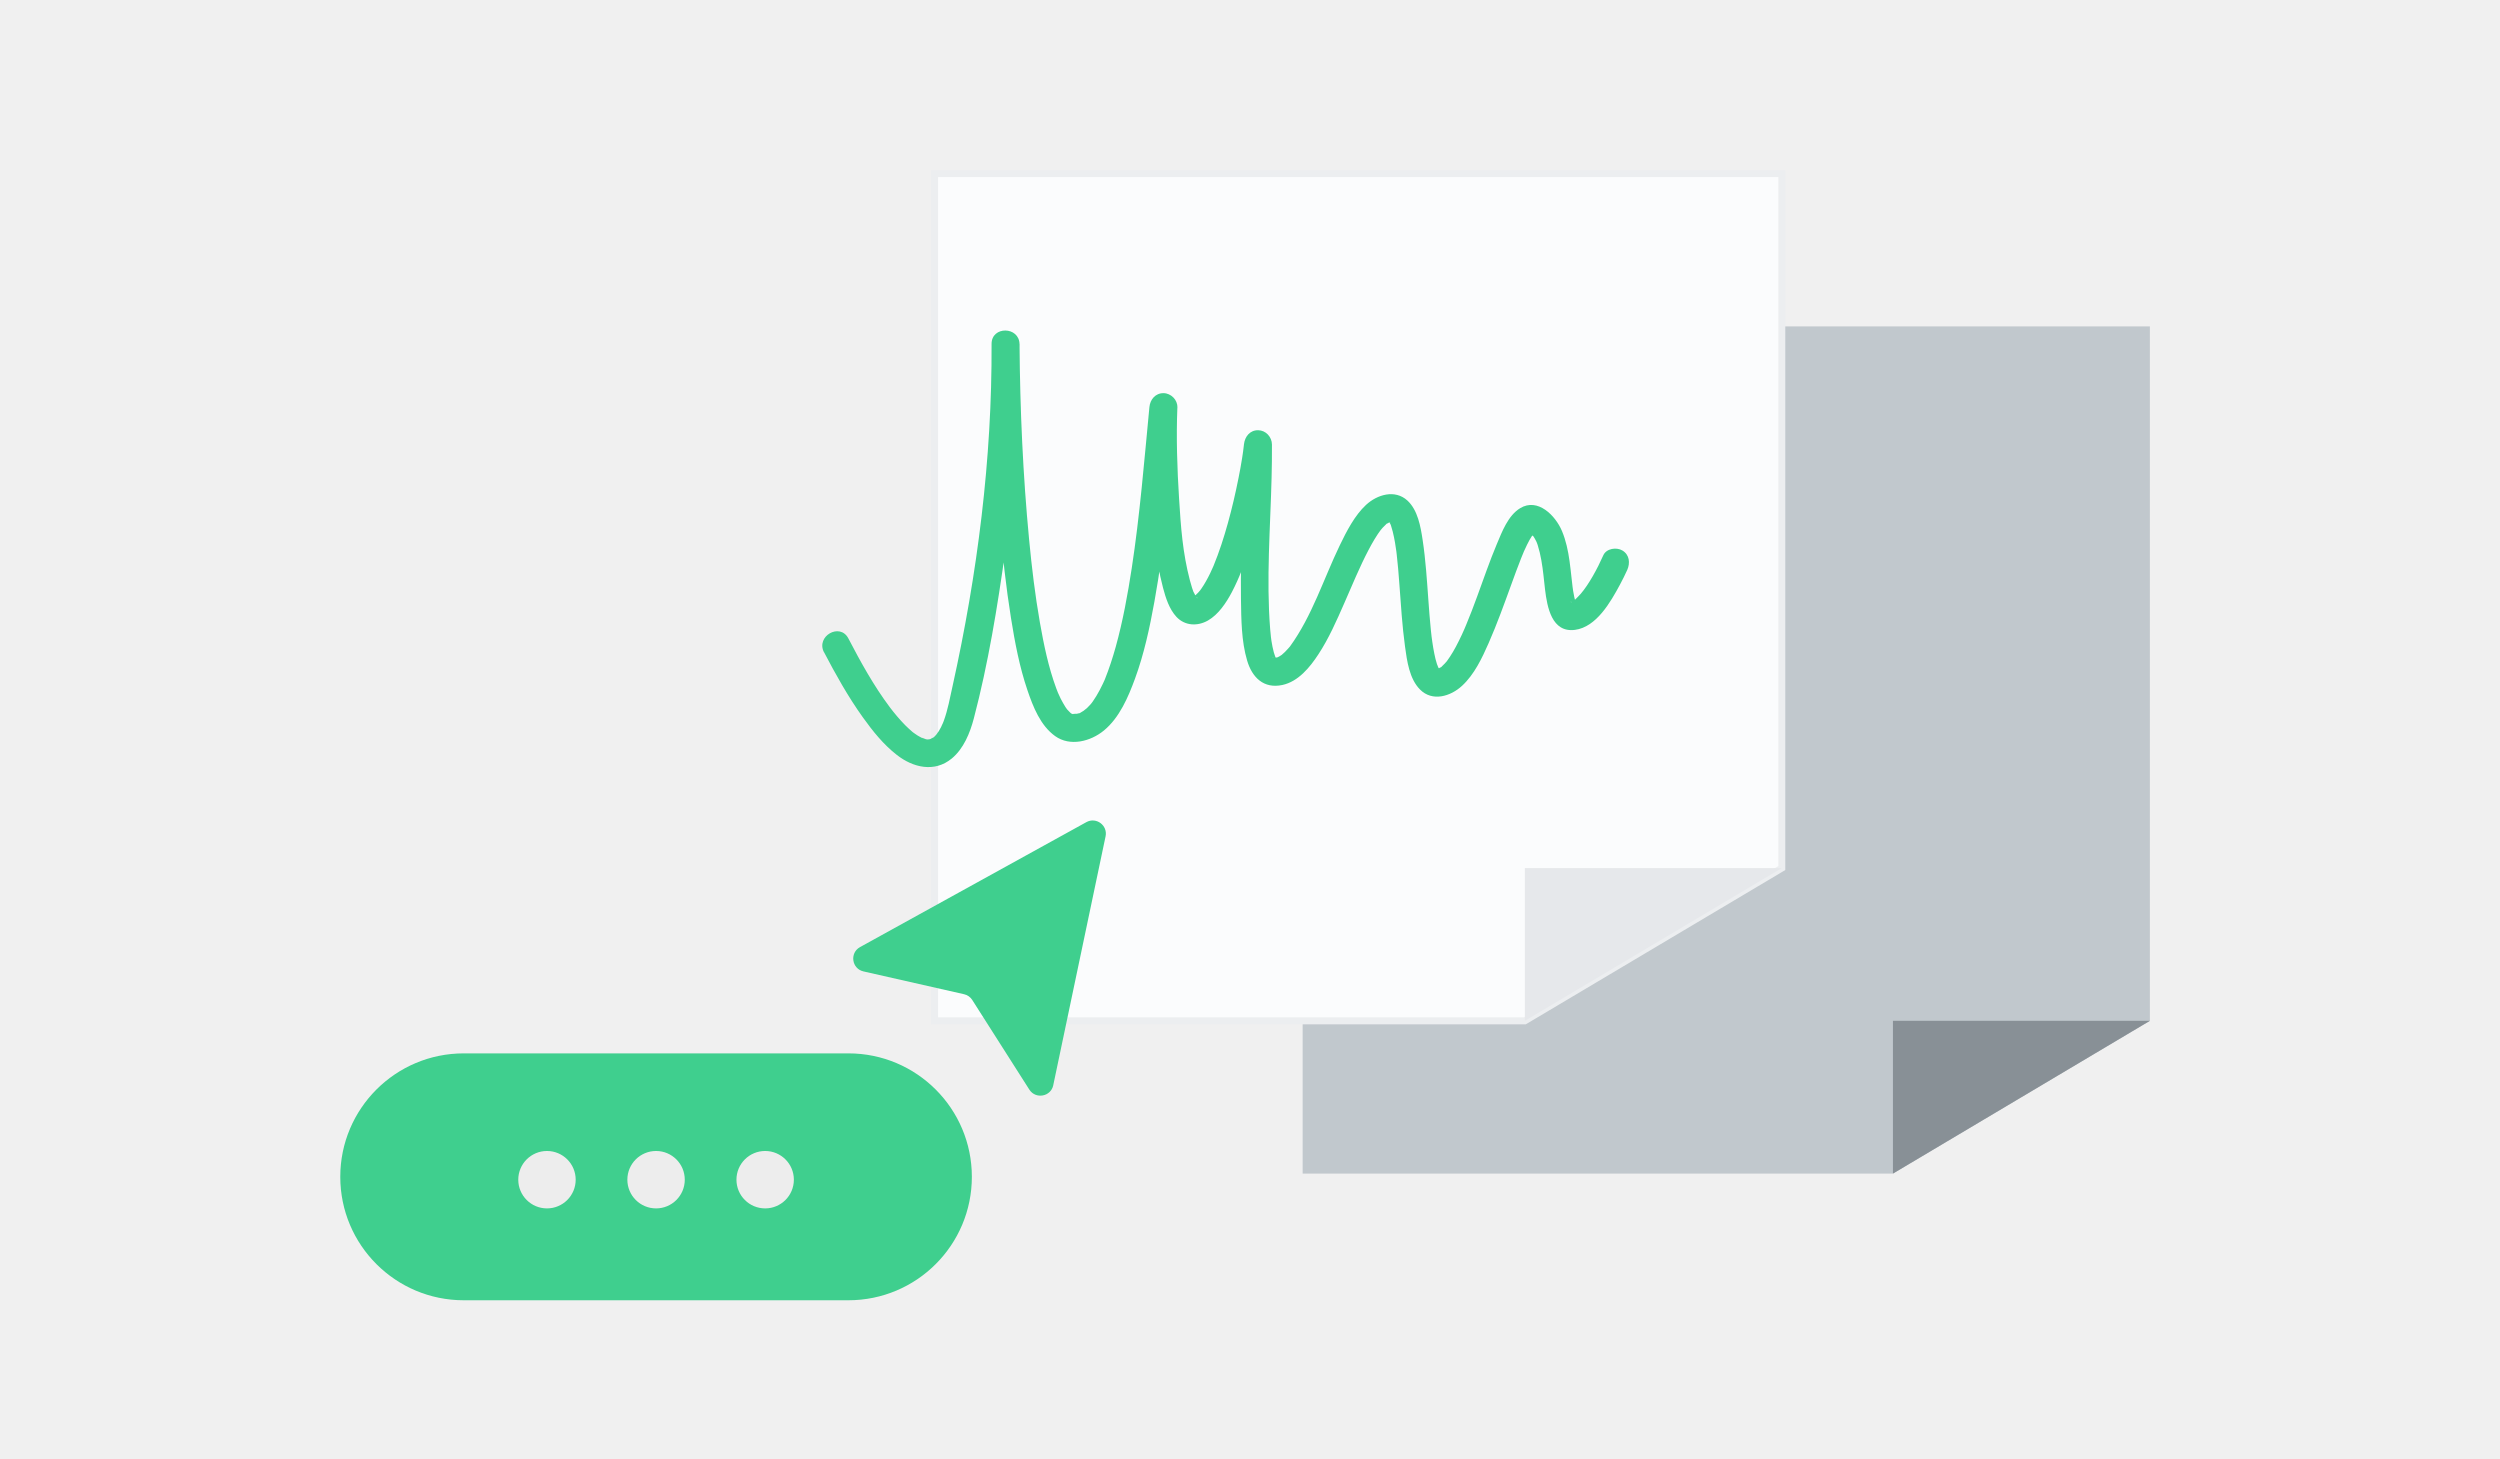
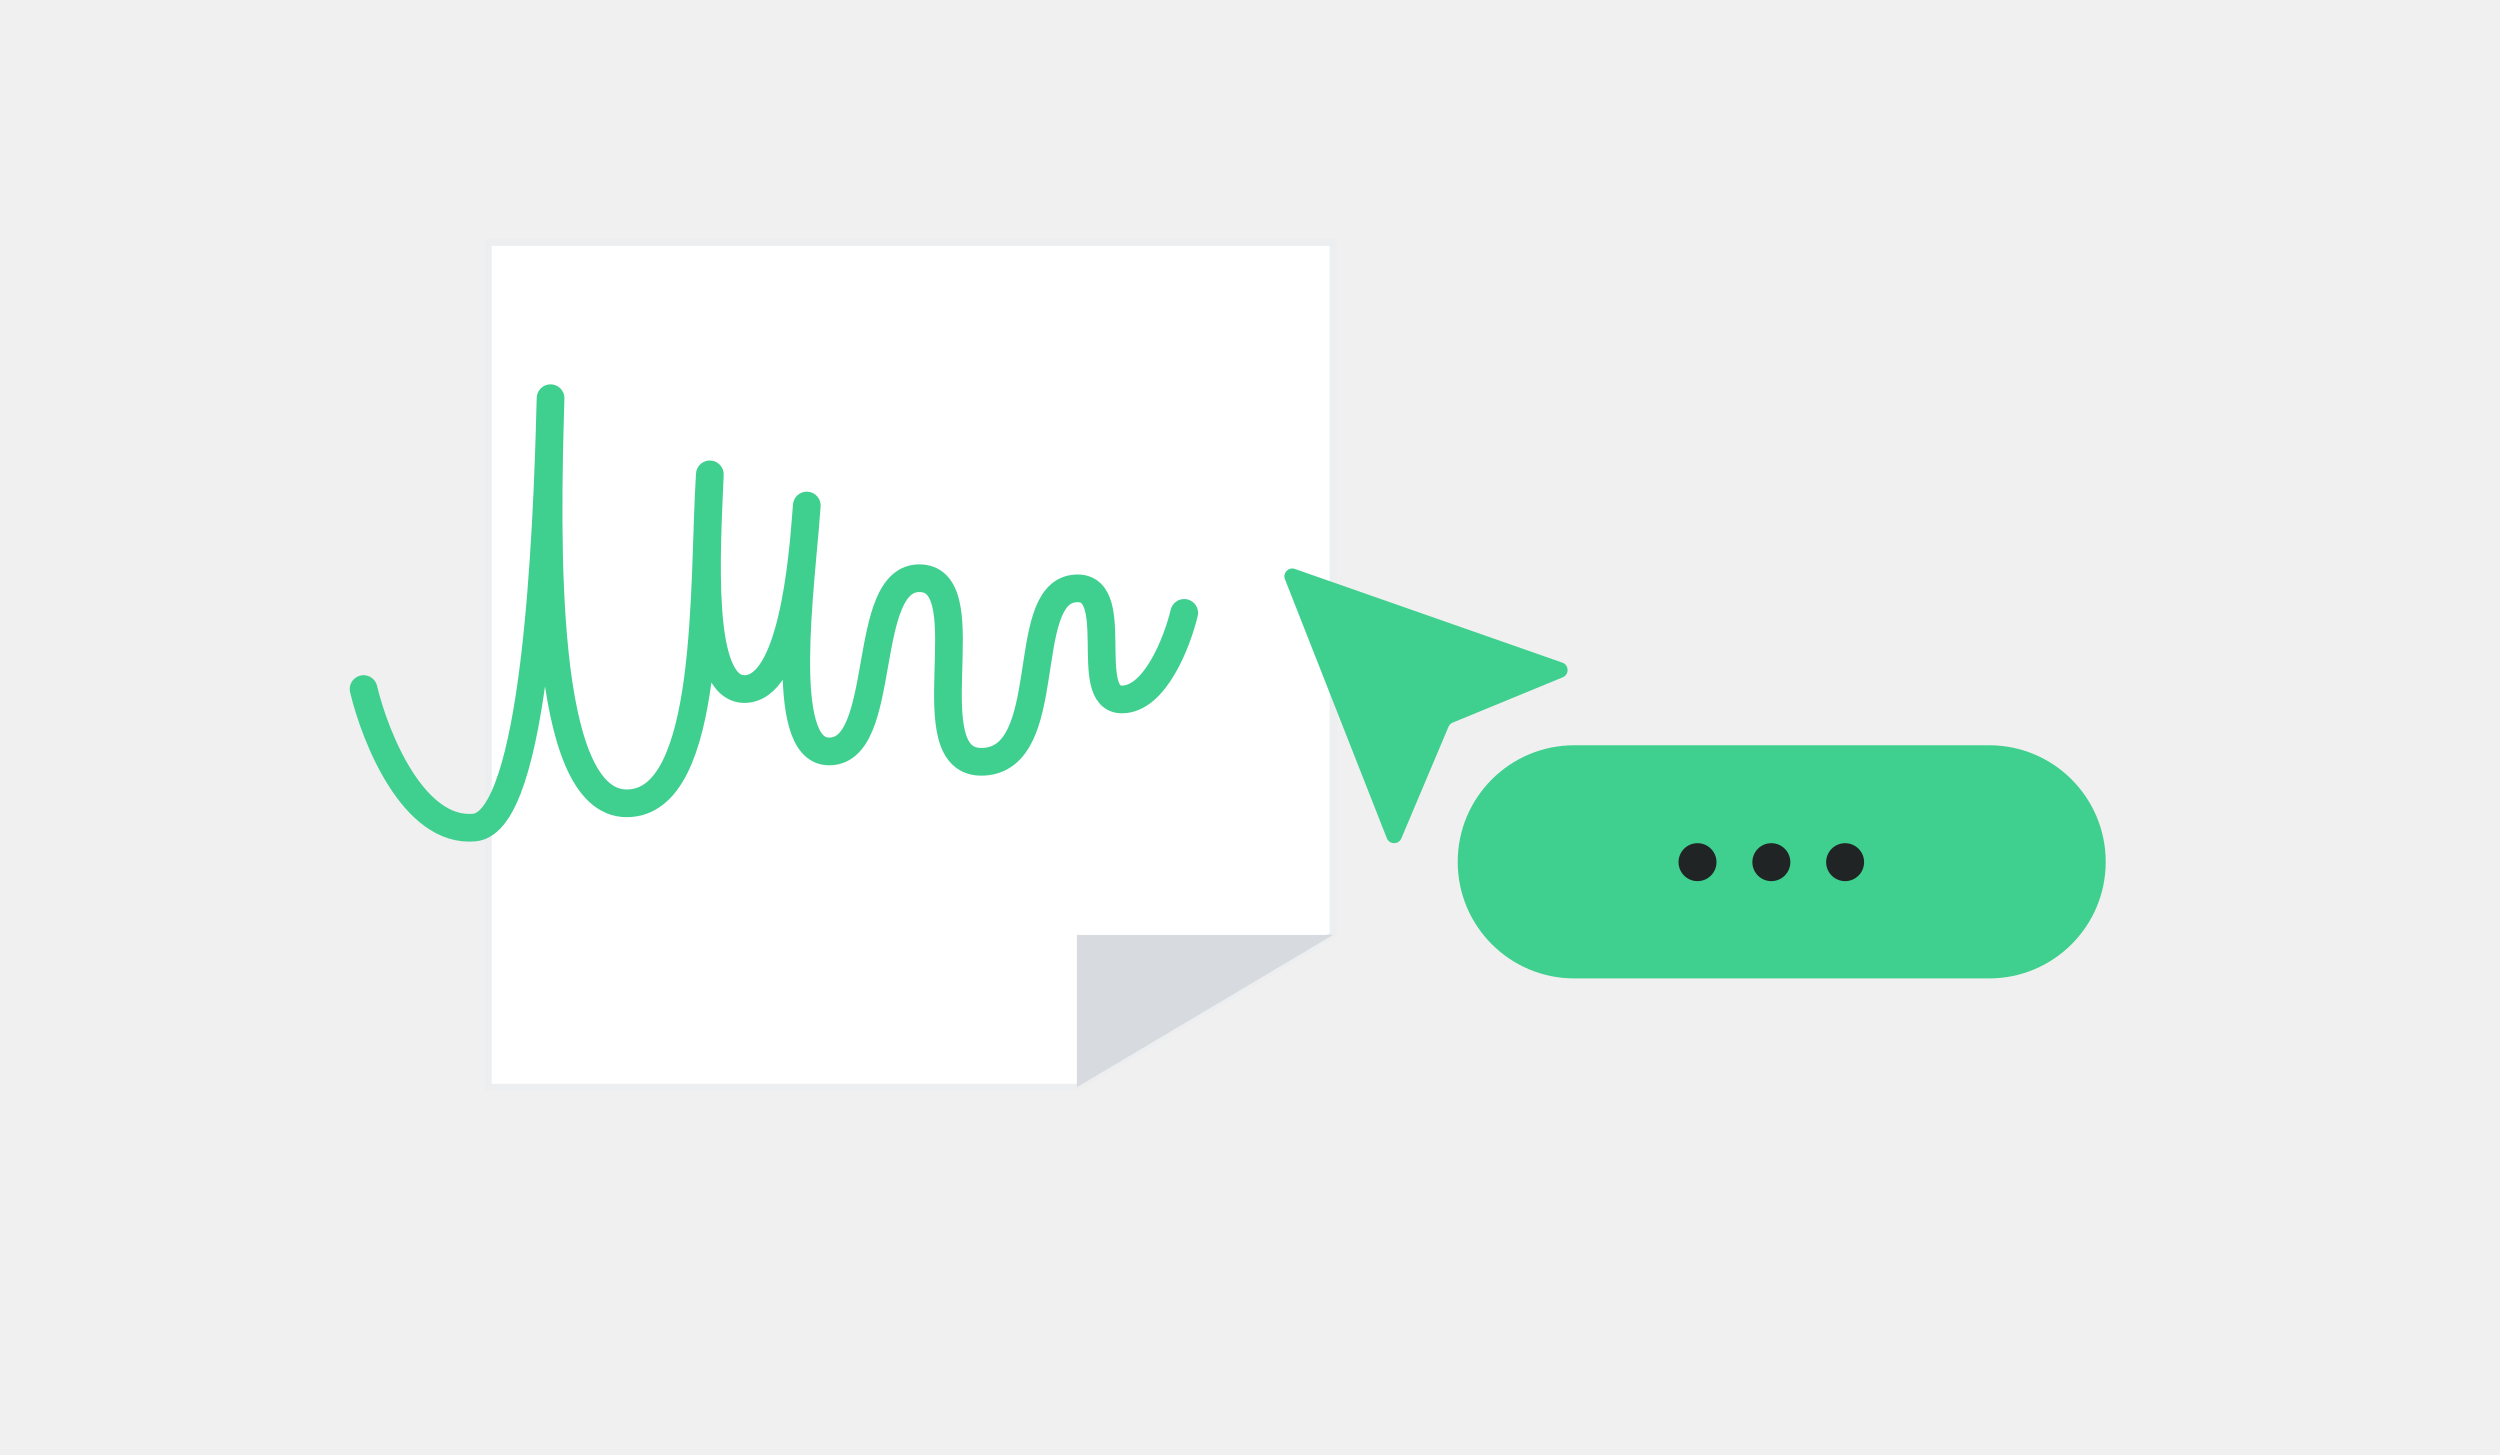
- <svg xmlns="http://www.w3.org/2000/svg" width="360" height="210" viewBox="0 0 360 210" fill="none">
-   <path fill-rule="evenodd" clip-rule="evenodd" d="M309.582 47H187.582V169H272.582L309.582 147V47Z" fill="#C1C8CD" />
-   <path d="M272.582 169L272.582 147L309.582 147L272.582 169Z" fill="#889096" />
-   <path fill-rule="evenodd" clip-rule="evenodd" d="M256.582 25H134.582V147H219.582L256.582 125V25Z" fill="#FBFCFD" />
-   <path d="M134.582 25V24.5H134.082V25H134.582ZM256.582 25H257.082V24.5H256.582V25ZM134.582 147H134.082V147.5H134.582V147ZM219.582 147V147.5H219.719L219.838 147.43L219.582 147ZM256.582 125L256.838 125.43L257.082 125.284V125H256.582ZM134.582 25.5H256.582V24.5H134.582V25.5ZM135.082 147V25H134.082V147H135.082ZM219.582 146.5H134.582V147.5H219.582V146.5ZM219.838 147.43L256.838 125.43L256.326 124.57L219.326 146.57L219.838 147.43ZM256.082 25V125H257.082V25H256.082Z" fill="#ECEEF0" />
-   <path d="M219.582 147L219.582 125L256.582 125L219.582 147Z" fill="#E6E8EB" />
-   <path fill-rule="evenodd" clip-rule="evenodd" d="M159.202 120.437L151.669 156.269L151.673 156.27C151.324 157.931 149.134 158.329 148.222 156.899L140.007 144C139.738 143.576 139.313 143.278 138.827 143.168L124.343 139.885C122.644 139.499 122.322 137.221 123.846 136.379L156.436 118.388C157.851 117.606 159.536 118.852 159.202 120.437ZM66.776 151.686C56.959 151.686 49 159.645 49 169.462C49 179.28 56.959 187.238 66.776 187.238H122.171C131.989 187.238 139.947 179.28 139.947 169.462C139.947 159.645 131.989 151.686 122.171 151.686H66.776Z" fill="#3FCF8E" />
-   <path fill-rule="evenodd" clip-rule="evenodd" d="M98.608 169.876C98.608 172.159 96.757 174.01 94.474 174.01C92.191 174.01 90.34 172.159 90.34 169.876C90.34 167.593 92.191 165.742 94.474 165.742C96.757 165.742 98.608 167.593 98.608 169.876ZM114.317 169.876C114.317 172.159 112.466 174.01 110.183 174.01C107.899 174.01 106.049 172.159 106.049 169.876C106.049 167.593 107.899 165.742 110.183 165.742C112.466 165.742 114.317 167.593 114.317 169.876ZM78.765 174.01C81.048 174.01 82.899 172.159 82.899 169.876C82.899 167.593 81.048 165.742 78.765 165.742C76.482 165.742 74.631 167.593 74.631 169.876C74.631 172.159 76.482 174.01 78.765 174.01Z" fill="#EDEDED" />
-   <path d="M118.648 93.893C120.339 97.127 122.127 100.331 124.256 103.303C125.681 105.29 127.204 107.197 129.134 108.702C131.495 110.554 134.579 111.268 137.054 109.225C138.755 107.823 139.678 105.556 140.228 103.464C142.301 95.574 143.637 87.39 144.762 79.318C146.135 69.458 146.873 59.51 146.821 49.551L142.794 49.5C142.861 58.222 143.234 66.948 143.995 75.631C144.381 80.102 144.873 84.567 145.582 89.001C146.142 92.499 146.806 96.022 147.948 99.38C148.763 101.782 149.817 104.48 151.948 106.004C154.08 107.528 157.029 106.784 158.967 105.19C161.205 103.347 162.467 100.385 163.443 97.721C164.753 94.149 165.557 90.385 166.233 86.651C167.749 78.249 168.517 69.733 169.309 61.241C169.392 60.38 169.467 59.51 169.551 58.649L165.524 58.598C165.358 62.81 165.49 67.042 165.743 71.244C166.009 75.705 166.329 80.306 167.475 84.641C167.859 86.094 168.37 87.711 169.411 88.831C170.627 90.131 172.447 90.211 173.948 89.352C175.449 88.492 176.574 86.814 177.391 85.262C178.455 83.234 179.256 81.063 179.952 78.875C181.487 74.054 182.598 69.016 183.161 63.979L179.134 63.928C179.201 71.373 178.584 78.809 178.699 86.255C178.743 89.168 178.752 92.309 179.586 95.118C180.312 97.576 181.991 99.208 184.657 98.639C186.95 98.148 188.62 96.102 189.843 94.23C191.355 91.931 192.466 89.382 193.569 86.874C194.672 84.366 195.778 81.646 197.098 79.141C197.635 78.122 198.211 77.129 198.899 76.21C198.547 76.678 198.989 76.114 199.087 76.009C199.251 75.832 199.43 75.672 199.601 75.495C199.944 75.133 199.277 75.645 199.707 75.407C199.942 75.272 200.435 75.164 199.846 75.278C199.959 75.255 200.193 75.21 200.298 75.146C199.99 75.313 199.815 75.18 200.129 75.176C200.201 75.177 200.29 75.195 200.362 75.179C200.604 75.158 199.808 75.05 200.153 75.152C200.362 75.212 200.401 75.31 199.945 75.036C200.425 75.326 199.643 74.706 199.97 75.036C200.296 75.365 199.765 74.61 199.986 75.044C200.064 75.208 200.158 75.388 200.253 75.544C200.324 75.667 200.385 75.96 200.206 75.429C200.245 75.544 200.292 75.658 200.331 75.781C200.408 76.042 200.485 76.295 200.554 76.557C200.685 77.079 200.791 77.601 200.881 78.131C200.933 78.441 200.978 78.742 201.022 79.052C201.037 79.166 201.052 79.288 201.074 79.403C201.081 79.484 201.177 80.234 201.118 79.761C201.285 81.195 201.404 82.645 201.507 84.086C201.734 87.107 201.913 90.136 202.327 93.135C202.607 95.181 202.953 97.74 204.472 99.28C206.254 101.093 208.89 100.28 210.536 98.755C212.305 97.126 213.414 94.764 214.368 92.596C215.579 89.837 216.597 87.002 217.624 84.176C218.083 82.904 218.55 81.633 219.049 80.37C219.149 80.111 219.257 79.852 219.365 79.601C219.59 79.05 219.291 79.746 219.531 79.221C219.771 78.695 219.995 78.21 220.267 77.725C220.448 77.394 220.686 77.087 220.867 76.756C221.048 76.425 220.517 77.069 220.785 76.861C220.834 76.829 220.859 76.764 220.908 76.724C221.436 76.324 220.657 76.81 220.973 76.635C221.346 76.429 220.448 76.783 220.844 76.691C220.844 76.691 220.175 76.682 220.183 76.682C220.626 76.688 219.895 76.557 220.279 76.741C220.367 76.782 220.455 76.857 220.543 76.915C220.152 76.65 220.979 77.465 220.757 77.145C220.931 77.4 221.081 77.678 221.222 77.957C221.223 77.948 221.441 78.472 221.332 78.202C221.223 77.932 221.433 78.496 221.425 78.48C221.65 79.199 221.826 79.933 221.953 80.675C222.231 82.257 222.284 83.193 222.488 84.904C222.795 87.414 223.448 91.132 226.789 90.702C229.887 90.302 231.93 86.683 233.275 84.186C233.646 83.491 234.001 82.788 234.325 82.068C234.764 81.065 234.65 79.892 233.635 79.277C232.796 78.762 231.311 78.963 230.871 79.974C230.025 81.891 228.788 84.162 227.628 85.506C227.391 85.78 227.13 86.029 226.877 86.286C226.811 86.358 226.486 86.606 226.803 86.374C226.665 86.47 226.527 86.558 226.381 86.646C226.178 86.773 226.331 86.775 226.445 86.646C226.298 86.832 225.906 86.575 226.428 86.703C226.043 86.617 226.581 86.754 226.597 86.762C226.404 86.703 226.476 86.736 226.829 86.879C226.661 86.771 226.725 86.829 227.012 87.044C226.67 86.674 227.289 87.414 226.965 86.97C226.688 86.593 227.009 87.272 226.887 86.766C226.741 86.203 226.619 85.648 226.529 85.077C226.5 84.898 226.478 84.719 226.456 84.547C226.374 83.961 226.485 84.8 226.441 84.433C226.397 84.067 226.361 83.716 226.318 83.358C226.224 82.502 226.13 81.639 226.012 80.783C225.805 79.3 225.501 77.848 224.923 76.466C223.992 74.241 221.439 71.638 218.907 73.176C217.161 74.236 216.294 76.568 215.539 78.357C214.5 80.825 213.639 83.369 212.713 85.887C212.212 87.256 211.695 88.624 211.131 89.968C211.072 90.113 210.757 90.85 210.89 90.542C210.765 90.825 210.641 91.109 210.509 91.392C210.235 91.974 209.954 92.556 209.649 93.122C209.385 93.615 209.105 94.099 208.793 94.567C208.645 94.793 208.489 95.011 208.334 95.229C208.268 95.317 208.088 95.51 208.399 95.148C208.285 95.285 208.17 95.414 208.056 95.542C207.917 95.695 207.762 95.823 207.615 95.976C207.248 96.354 207.931 95.842 207.485 96.08C207.339 96.16 207.161 96.247 207.031 96.335C207.551 95.984 207.056 96.246 206.862 96.341C207.34 96.103 207.159 96.361 206.822 96.308C206.436 96.246 207.344 96.412 207.023 96.327C206.726 96.25 207.471 96.544 207.271 96.436C206.991 96.278 207.661 96.847 207.279 96.436C207.001 96.131 207.475 96.869 207.216 96.321C207.138 96.157 207.059 95.994 206.981 95.838C207.272 96.403 206.981 95.822 206.927 95.642C206.764 95.144 206.641 94.638 206.543 94.132C206.429 93.569 206.332 92.999 206.251 92.42C206.228 92.273 206.111 91.369 206.162 91.8C206.118 91.426 206.074 91.051 206.039 90.676C205.896 89.275 205.792 87.866 205.689 86.457C205.477 83.542 205.296 80.619 204.857 77.734C204.567 75.818 204.162 73.462 202.673 72.084C200.873 70.434 198.318 71.216 196.704 72.709C195.091 74.201 193.91 76.489 192.925 78.535C190.593 83.371 188.938 88.719 185.758 93.089C185.463 93.492 185.954 92.855 185.758 93.089C185.676 93.177 185.602 93.274 185.521 93.362C185.365 93.539 185.21 93.708 185.047 93.869C184.884 94.029 184.697 94.19 184.517 94.35C184.306 94.535 184.94 94.087 184.583 94.294C184.469 94.366 184.347 94.446 184.233 94.517C184.152 94.565 184.055 94.597 183.982 94.653C183.689 94.877 184.41 94.569 184.055 94.629C183.893 94.651 183.683 94.714 183.529 94.769C184.031 94.588 183.731 94.723 183.425 94.743C183.119 94.764 183.306 94.62 183.385 94.751C183.586 94.786 183.618 94.786 183.489 94.752C183.305 94.685 183.393 94.727 183.762 94.878C183.386 94.653 184.103 95.248 183.794 94.902C183.563 94.647 184.013 95.361 183.881 95.026C183.857 94.968 183.802 94.911 183.778 94.853C183.668 94.624 183.519 94.281 183.691 94.738C183.59 94.469 183.504 94.199 183.427 93.93C183.281 93.399 183.183 92.861 183.093 92.315C183.071 92.184 182.968 91.353 183.019 91.777C182.976 91.386 182.941 90.995 182.905 90.604C182.328 83.372 182.928 76.049 183.108 68.811C183.144 67.208 183.173 65.614 183.161 64.011C183.15 62.913 182.276 61.966 181.173 61.952C179.997 61.937 179.26 62.864 179.134 63.96C179.097 64.31 179.053 64.651 179.008 65C178.99 65.13 178.911 65.642 178.972 65.252C178.937 65.504 178.894 65.755 178.858 66.007C178.709 66.949 178.536 67.891 178.347 68.832C177.917 71.007 177.415 73.165 176.824 75.297C176.233 77.429 175.571 79.487 174.74 81.502C174.524 82.029 174.085 82.959 173.665 83.694C173.459 84.057 173.245 84.412 173.007 84.751C172.917 84.888 172.818 85.017 172.72 85.146C172.982 84.808 172.655 85.21 172.549 85.323C172.434 85.444 172.312 85.548 172.198 85.668C171.937 85.95 172.271 85.637 172.198 85.677C172.084 85.748 171.938 85.812 171.841 85.9C171.653 86.068 172.253 85.783 171.808 85.899C171.493 85.985 171.696 85.898 171.921 85.901C171.494 85.895 172.025 85.935 172.074 85.943C171.761 85.866 172.394 86.102 172.29 86.036C171.978 85.861 172.722 86.236 172.378 86.11C172.298 86.076 172.227 85.929 172.163 85.871C172.338 86.028 172.376 86.232 172.243 85.954C172.125 85.708 171.983 85.462 171.857 85.217C171.708 84.922 171.974 85.584 171.826 85.135C171.772 84.972 171.709 84.808 171.655 84.645C171.539 84.285 171.431 83.918 171.339 83.55C170.301 79.583 170.042 75.895 169.787 71.807C169.512 67.443 169.366 63.04 169.542 58.673C169.588 57.575 168.618 56.627 167.555 56.614C166.387 56.599 165.618 57.525 165.515 58.622C164.774 66.342 164.134 74.217 162.975 81.793C162.388 85.61 161.695 89.425 160.665 93.146C160.226 94.719 159.724 96.266 159.116 97.788C159.1 97.829 158.859 98.395 159.033 97.982C158.959 98.144 158.884 98.306 158.81 98.468C158.661 98.775 158.512 99.09 158.347 99.389C158.05 99.947 157.729 100.488 157.368 101.004C157.286 101.125 157.196 101.238 157.106 101.359C157.433 100.932 157.139 101.31 157.073 101.391C156.893 101.592 156.714 101.785 156.518 101.97C156.388 102.09 155.729 102.562 156.257 102.219C156.03 102.37 155.786 102.505 155.551 102.649C155.105 102.912 155.906 102.596 155.405 102.704C155.187 102.75 154.969 102.804 154.751 102.85C155.421 102.704 154.687 102.809 154.486 102.814C154.341 102.813 153.939 102.718 154.542 102.84C154.429 102.822 154.333 102.772 154.221 102.738C154.935 102.967 154.332 102.845 154.197 102.681C153.84 102.253 154.467 103.001 154.118 102.623C153.974 102.474 153.831 102.326 153.688 102.178C153.617 102.096 153.553 102.005 153.482 101.923C153.895 102.392 153.529 101.997 153.451 101.858C153.198 101.448 152.954 101.03 152.733 100.596C152.6 100.334 152.482 100.064 152.365 99.794C152.326 99.712 152.13 99.229 152.326 99.704C152.248 99.499 152.17 99.303 152.092 99.099C150.97 96.058 150.31 92.836 149.746 89.648C149.048 85.661 148.581 81.758 148.197 77.75C147.3 68.391 146.887 58.981 146.813 49.583C146.789 46.971 142.771 46.912 142.786 49.532C142.866 66.122 140.749 82.627 137.169 98.805C136.794 100.484 136.49 102.205 135.898 103.824C135.822 104.035 135.731 104.237 135.648 104.448C135.915 103.743 135.615 104.504 135.516 104.698C135.409 104.908 135.293 105.11 135.17 105.312C135.022 105.554 134.606 105.997 135.046 105.538C134.907 105.691 134.777 105.852 134.63 106.005C134.556 106.077 134.467 106.149 134.393 106.222C134.1 106.519 134.58 106.135 134.458 106.174C134.369 106.205 133.996 106.388 133.947 106.46C133.955 106.444 134.44 106.344 134.101 106.389C134.012 106.404 133.843 106.443 133.762 106.482C133.462 106.617 134.164 106.495 133.939 106.468C133.835 106.451 133.705 106.473 133.609 106.48C133.496 106.479 133.375 106.453 133.263 106.452C133.593 106.439 133.672 106.546 133.343 106.453C133.135 106.385 132.366 106.05 132.95 106.358C132.67 106.208 132.381 106.074 132.11 105.9C131.942 105.792 131.774 105.676 131.615 105.56C131.559 105.519 131.503 105.477 131.447 105.436C131.048 105.146 131.774 105.725 131.383 105.386C131.025 105.073 130.674 104.759 130.34 104.421C129.561 103.631 128.727 102.636 128.133 101.839C125.82 98.759 123.938 95.334 122.161 91.927C120.95 89.61 117.452 91.616 118.656 93.933L118.648 93.933L118.648 93.893Z" fill="#3FCF8E" />
+ <svg xmlns="http://www.w3.org/2000/svg" width="361" height="210" viewBox="0 0 361 210" fill="none">
+   <path fill-rule="evenodd" clip-rule="evenodd" d="M192.5 35H70.5V157H155.5L192.5 135V35Z" fill="white" />
+   <path d="M70.5 35V34.5H70V35H70.5ZM192.5 35H193V34.5H192.5V35ZM70.5 157H70V157.5H70.5V157ZM155.5 157V157.5H155.637L155.756 157.43L155.5 157ZM192.5 135L192.756 135.43L193 135.284V135H192.5ZM70.5 35.5H192.5V34.5H70.5V35.5ZM71 157V35H70V157H71ZM155.5 156.5H70.5V157.5H155.5V156.5ZM155.756 157.43L192.756 135.43L192.244 134.57L155.244 156.57L155.756 157.43ZM192 35V135H193V35H192Z" fill="#ECEEF0" />
+   <path d="M155.5 157L155.5 135L192.5 135L155.5 157Z" fill="#D7DBDF" />
+   <path d="M52.5 99.5C54.167 106.5 59.7 120.3 68.5 119.5C77.3 118.7 79 78 79.5 57.5C78.891 78 78.1 116 90.5 116C102.9 116 101.5 84 102.5 68.5C102.055 79.5 100.7 99.5 107.5 99.5C114.3 99.5 115.894 81.5 116.5 73C115.644 85 112.3 108.1 119.5 108.5C128.5 109 124 83 133 83.5C142 84 131.5 110.5 142 110C152.5 109.5 147.07 86.057 155 85C162.5 84 156 101 162 101C166.8 101 170 92.667 171 88.5" stroke="#3FCF8E" stroke-width="4" stroke-linecap="round" stroke-linejoin="round" />
+   <path d="M200.256 121.031L185.549 83.644C185.19 82.737 186.065 81.837 186.978 82.157L225.598 95.682C226.583 96.028 226.623 97.405 225.657 97.803L209.776 104.341C209.502 104.452 209.28 104.673 209.162 104.948L202.357 121.057C201.959 121.997 200.628 121.977 200.256 121.031ZM304.065 124.45C304.065 115.152 296.529 107.616 287.231 107.616H227.327C218.029 107.616 210.493 115.152 210.493 124.45C210.493 133.748 218.029 141.284 227.327 141.284H287.231C296.529 141.284 304.065 133.748 304.065 124.45Z" fill="#3FCF8E" />
+   <path fill-rule="evenodd" clip-rule="evenodd" d="M245.12 127.236C246.634 127.236 247.861 126.009 247.861 124.496C247.861 122.982 246.634 121.755 245.12 121.755C243.607 121.755 242.38 122.982 242.38 124.496C242.38 126.009 243.607 127.236 245.12 127.236ZM255.781 127.236C257.295 127.236 258.522 126.009 258.522 124.496C258.522 122.982 257.295 121.755 255.781 121.755C254.268 121.755 253.041 122.982 253.041 124.496C253.041 126.009 254.268 127.236 255.781 127.236ZM269.176 124.496C269.176 126.009 267.949 127.236 266.436 127.236C264.922 127.236 263.695 126.009 263.695 124.496C263.695 122.982 264.922 121.755 266.436 121.755C267.949 121.755 269.176 122.982 269.176 124.496Z" fill="#202425" />
</svg>
